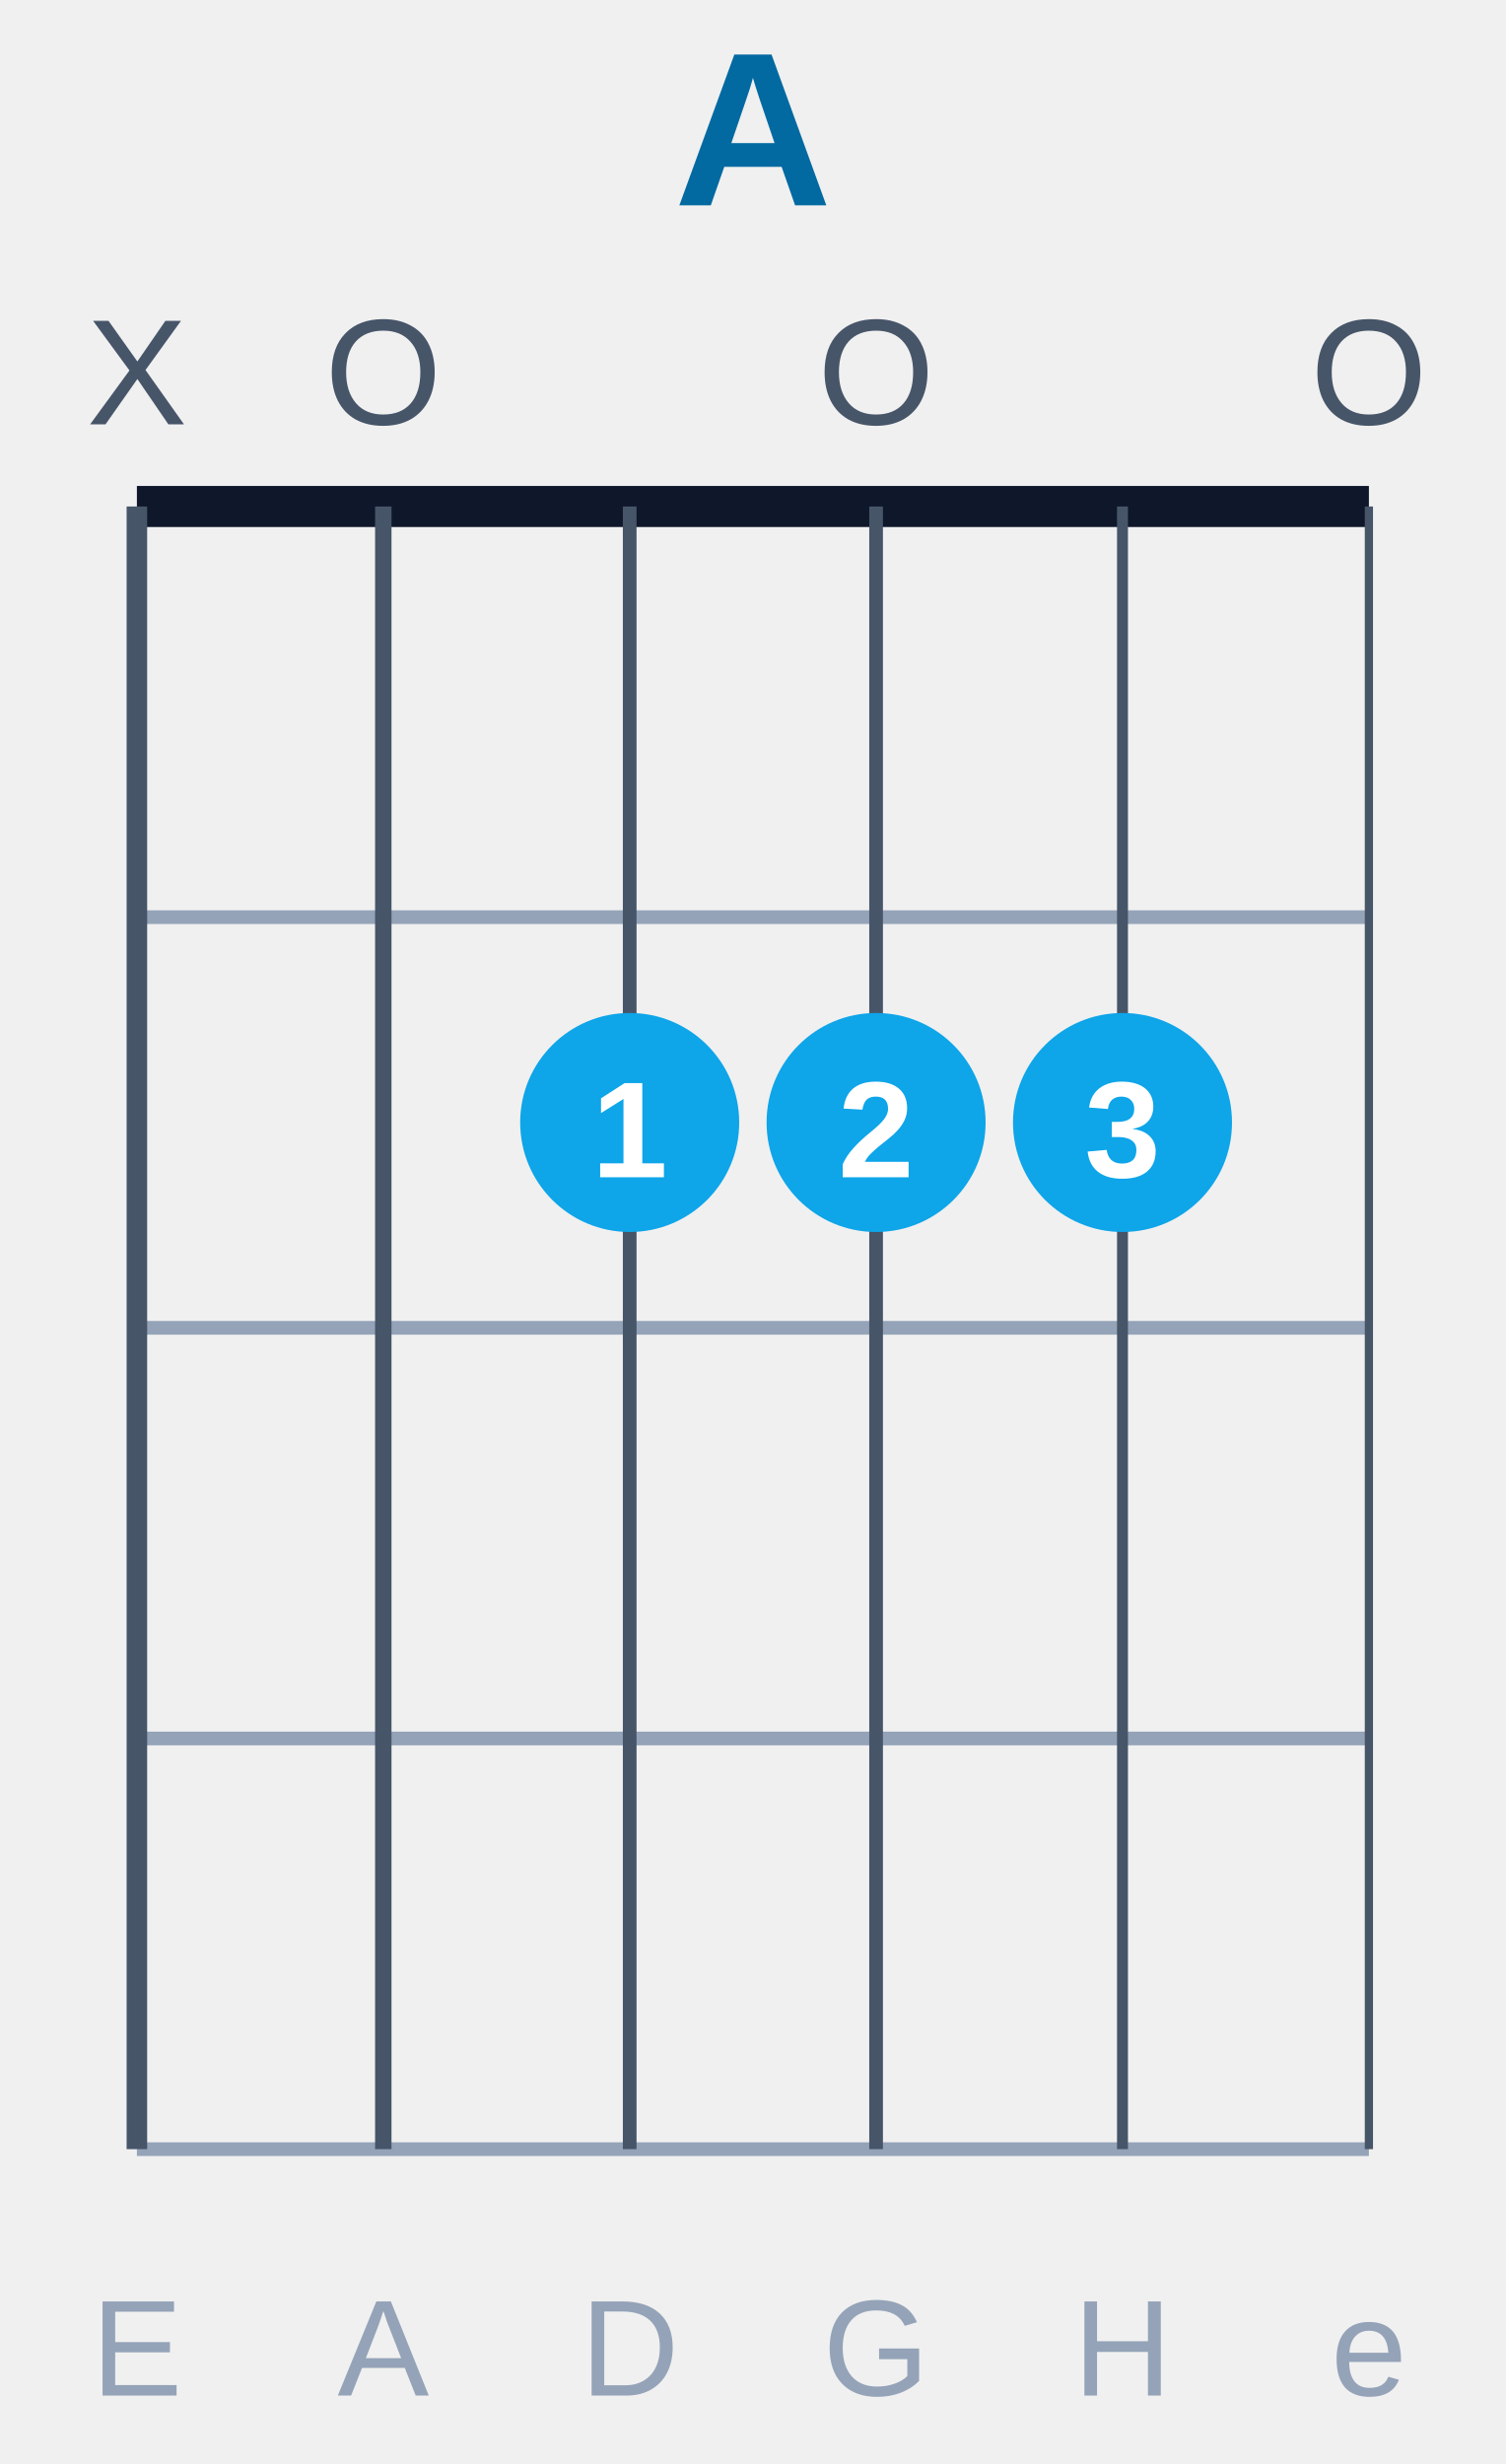
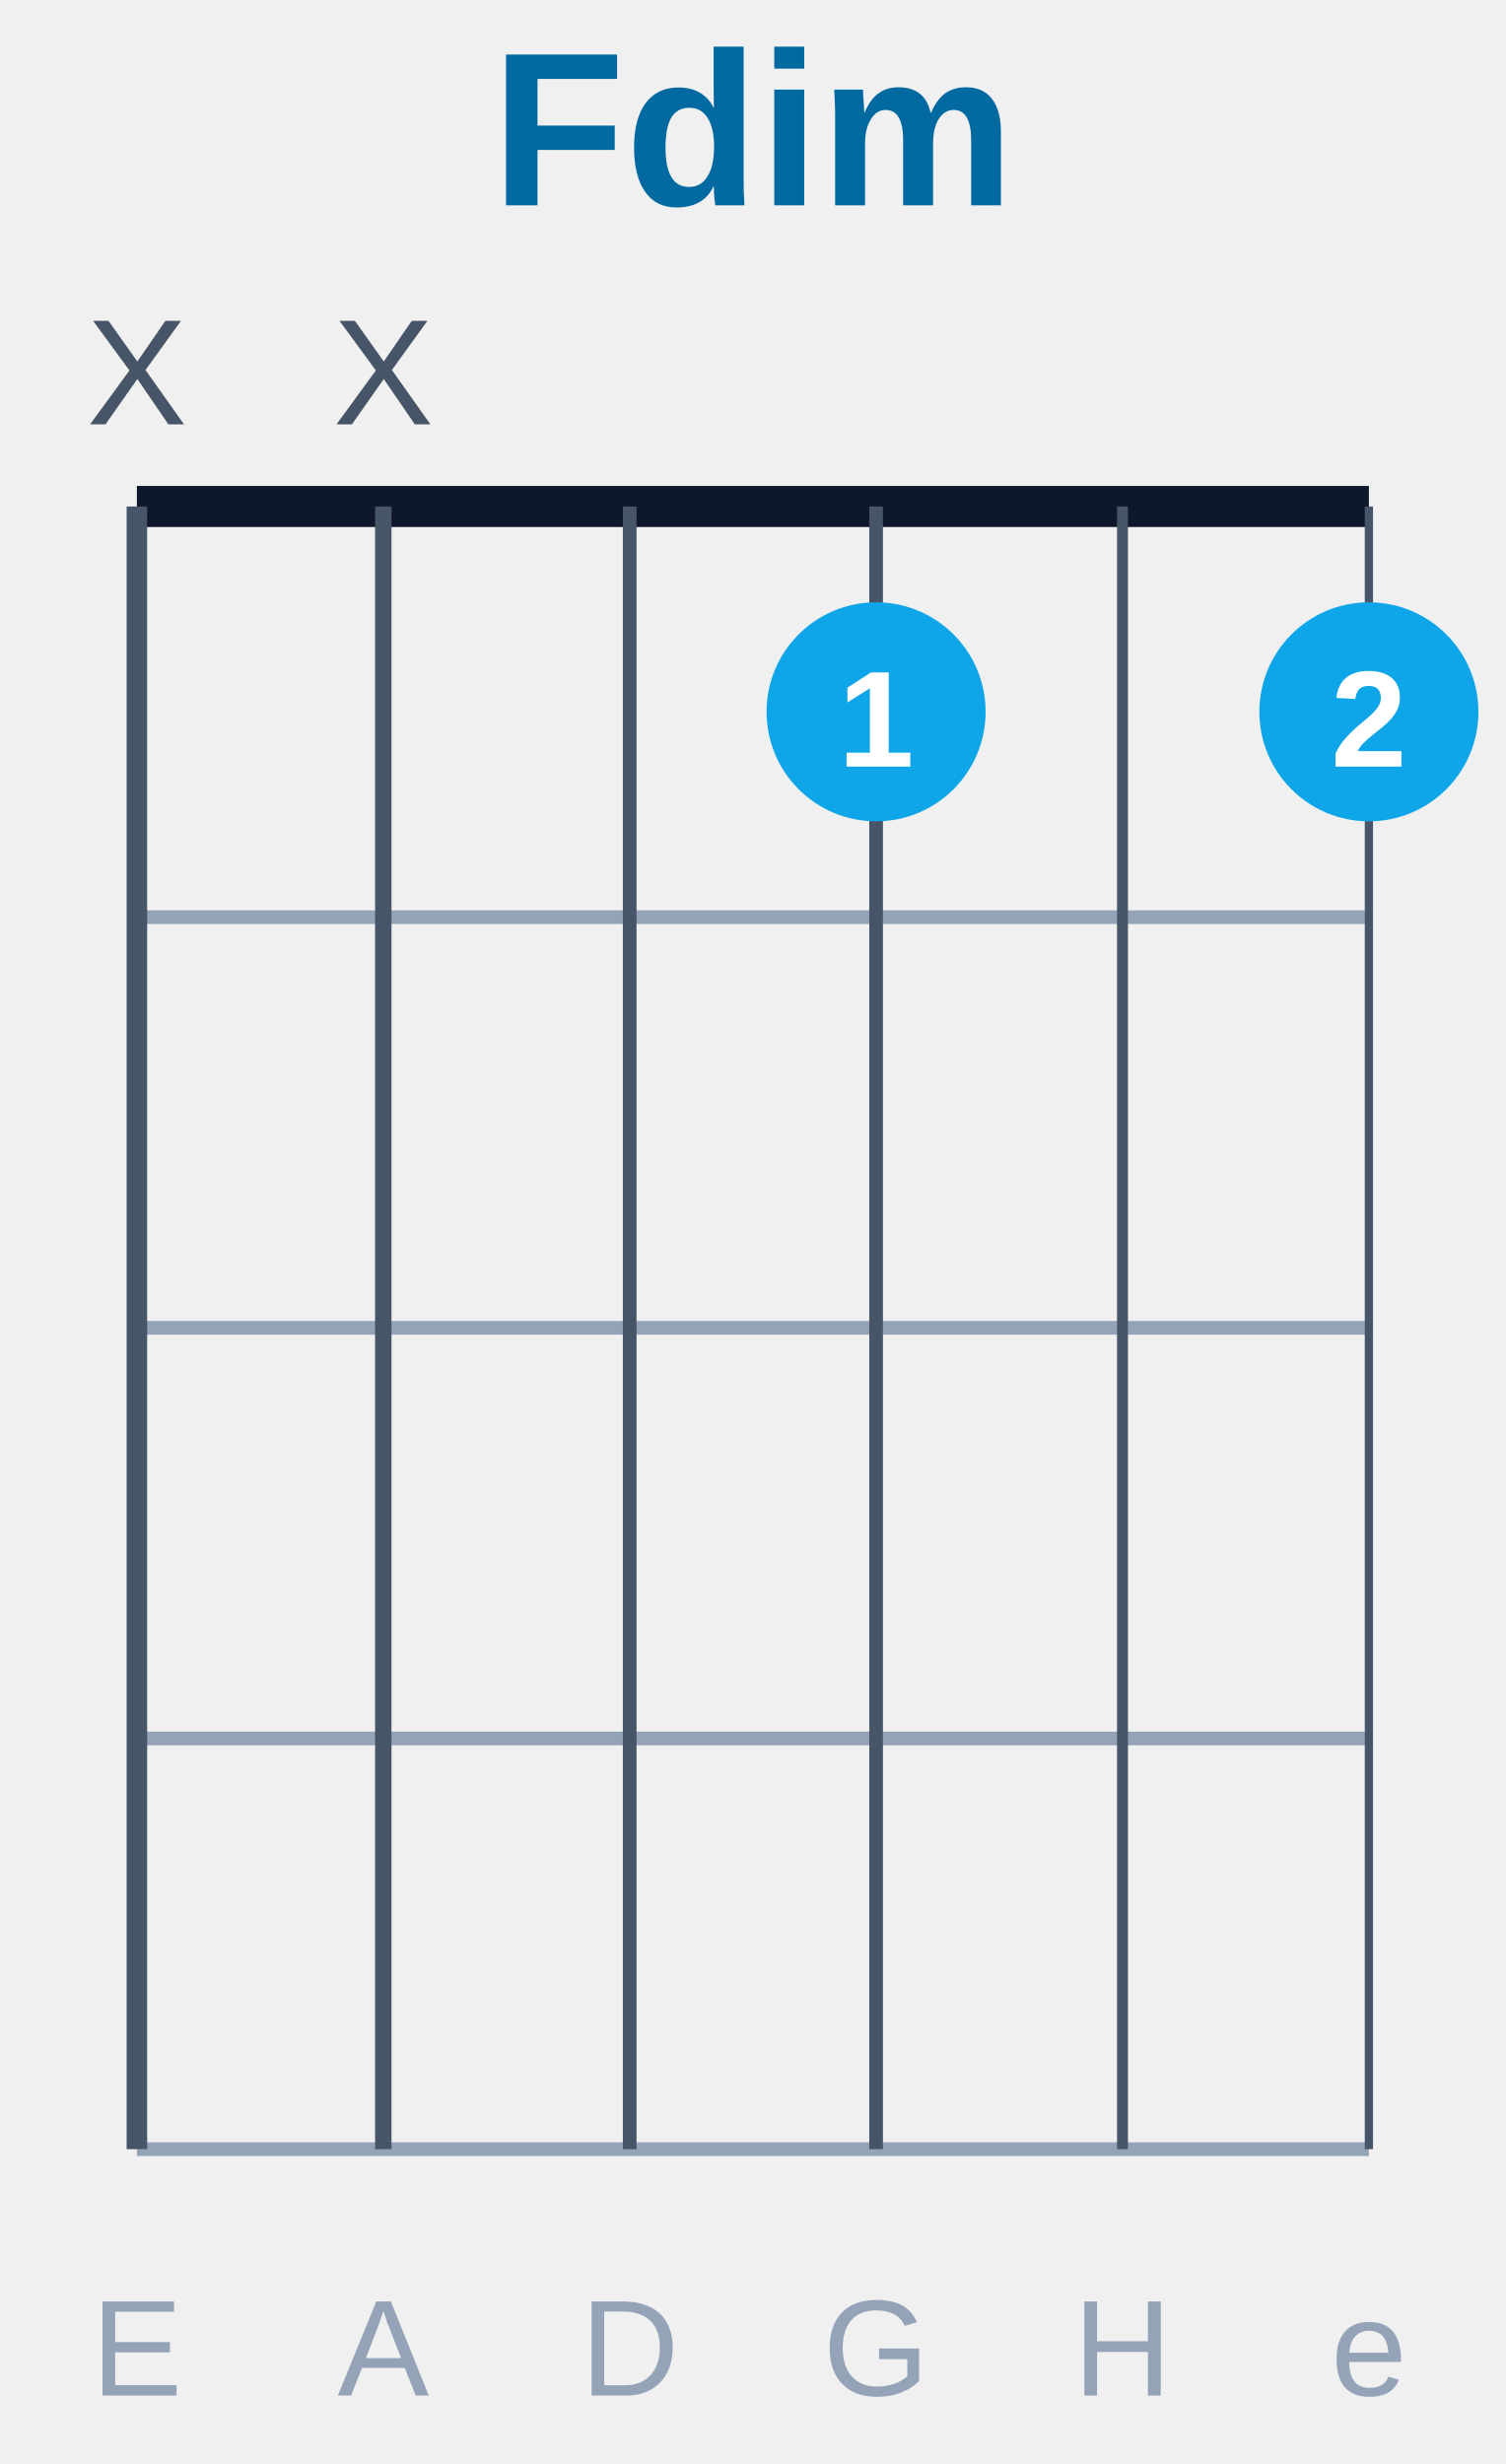
<svg xmlns="http://www.w3.org/2000/svg" viewBox="30 35 110 180" width="100%" height="100%" style="background: #ffffff; border: 1px solid #e2e8f0; border-radius: 8px; font-family: Arial, sans-serif;">
  <g transform="translate(40, 50)">
-     <text x="45" y="0" font-size="16" font-weight="bold" fill="#0369a1" text-anchor="middle">A</text>
+     <text x="45" y="0" font-size="16" font-weight="bold" fill="#0369a1" text-anchor="middle">Fdim</text>
    <text x="0" y="16" font-size="11" fill="#475569" text-anchor="middle">X</text>
-     <text x="18" y="16" font-size="11" fill="#475569" text-anchor="middle">O</text>
-     <text x="54" y="16" font-size="11" fill="#475569" text-anchor="middle">O</text>
-     <text x="90" y="16" font-size="11" fill="#475569" text-anchor="middle">O</text>
+     <text x="18" y="16" font-size="11" fill="#475569" text-anchor="middle">X</text>
    <line x1="0" y1="22" x2="90" y2="22" stroke="#0f172a" stroke-width="3" />
    <line x1="0" y1="52" x2="90" y2="52" stroke="#94a3b8" stroke-width="1" />
    <line x1="0" y1="82" x2="90" y2="82" stroke="#94a3b8" stroke-width="1" />
    <line x1="0" y1="112" x2="90" y2="112" stroke="#94a3b8" stroke-width="1" />
    <line x1="0" y1="142" x2="90" y2="142" stroke="#94a3b8" stroke-width="1" />
    <line x1="0" y1="22" x2="0" y2="142" stroke="#475569" stroke-width="1.5" />
    <line x1="18" y1="22" x2="18" y2="142" stroke="#475569" stroke-width="1.2" />
    <line x1="36" y1="22" x2="36" y2="142" stroke="#475569" stroke-width="1" />
    <line x1="54" y1="22" x2="54" y2="142" stroke="#475569" stroke-width="1" />
    <line x1="72" y1="22" x2="72" y2="142" stroke="#475569" stroke-width="0.8" />
    <line x1="90" y1="22" x2="90" y2="142" stroke="#475569" stroke-width="0.6" />
-     <circle cx="36" cy="67" r="8" fill="#0ea5e9" />
-     <text x="36" y="71" font-size="10" font-weight="bold" fill="#fff" text-anchor="middle">1</text>
-     <circle cx="54" cy="67" r="8" fill="#0ea5e9" />
-     <text x="54" y="71" font-size="10" font-weight="bold" fill="#fff" text-anchor="middle">2</text>
-     <circle cx="72" cy="67" r="8" fill="#0ea5e9" />
-     <text x="72" y="71" font-size="10" font-weight="bold" fill="#fff" text-anchor="middle">3</text>
+     <circle cx="54" cy="37" r="8" fill="#0ea5e9" />
+     <text x="54" y="41" font-size="10" font-weight="bold" fill="#fff" text-anchor="middle">1</text>
+     <circle cx="90" cy="37" r="8" fill="#0ea5e9" />
+     <text x="90" y="41" font-size="10" font-weight="bold" fill="#fff" text-anchor="middle">2</text>
    <text x="0" y="160" font-size="10" fill="#94a3b8" text-anchor="middle">E</text>
    <text x="18" y="160" font-size="10" fill="#94a3b8" text-anchor="middle">A</text>
    <text x="36" y="160" font-size="10" fill="#94a3b8" text-anchor="middle">D</text>
    <text x="54" y="160" font-size="10" fill="#94a3b8" text-anchor="middle">G</text>
    <text x="72" y="160" font-size="10" fill="#94a3b8" text-anchor="middle">H</text>
    <text x="90" y="160" font-size="10" fill="#94a3b8" text-anchor="middle">e</text>
  </g>
</svg>
